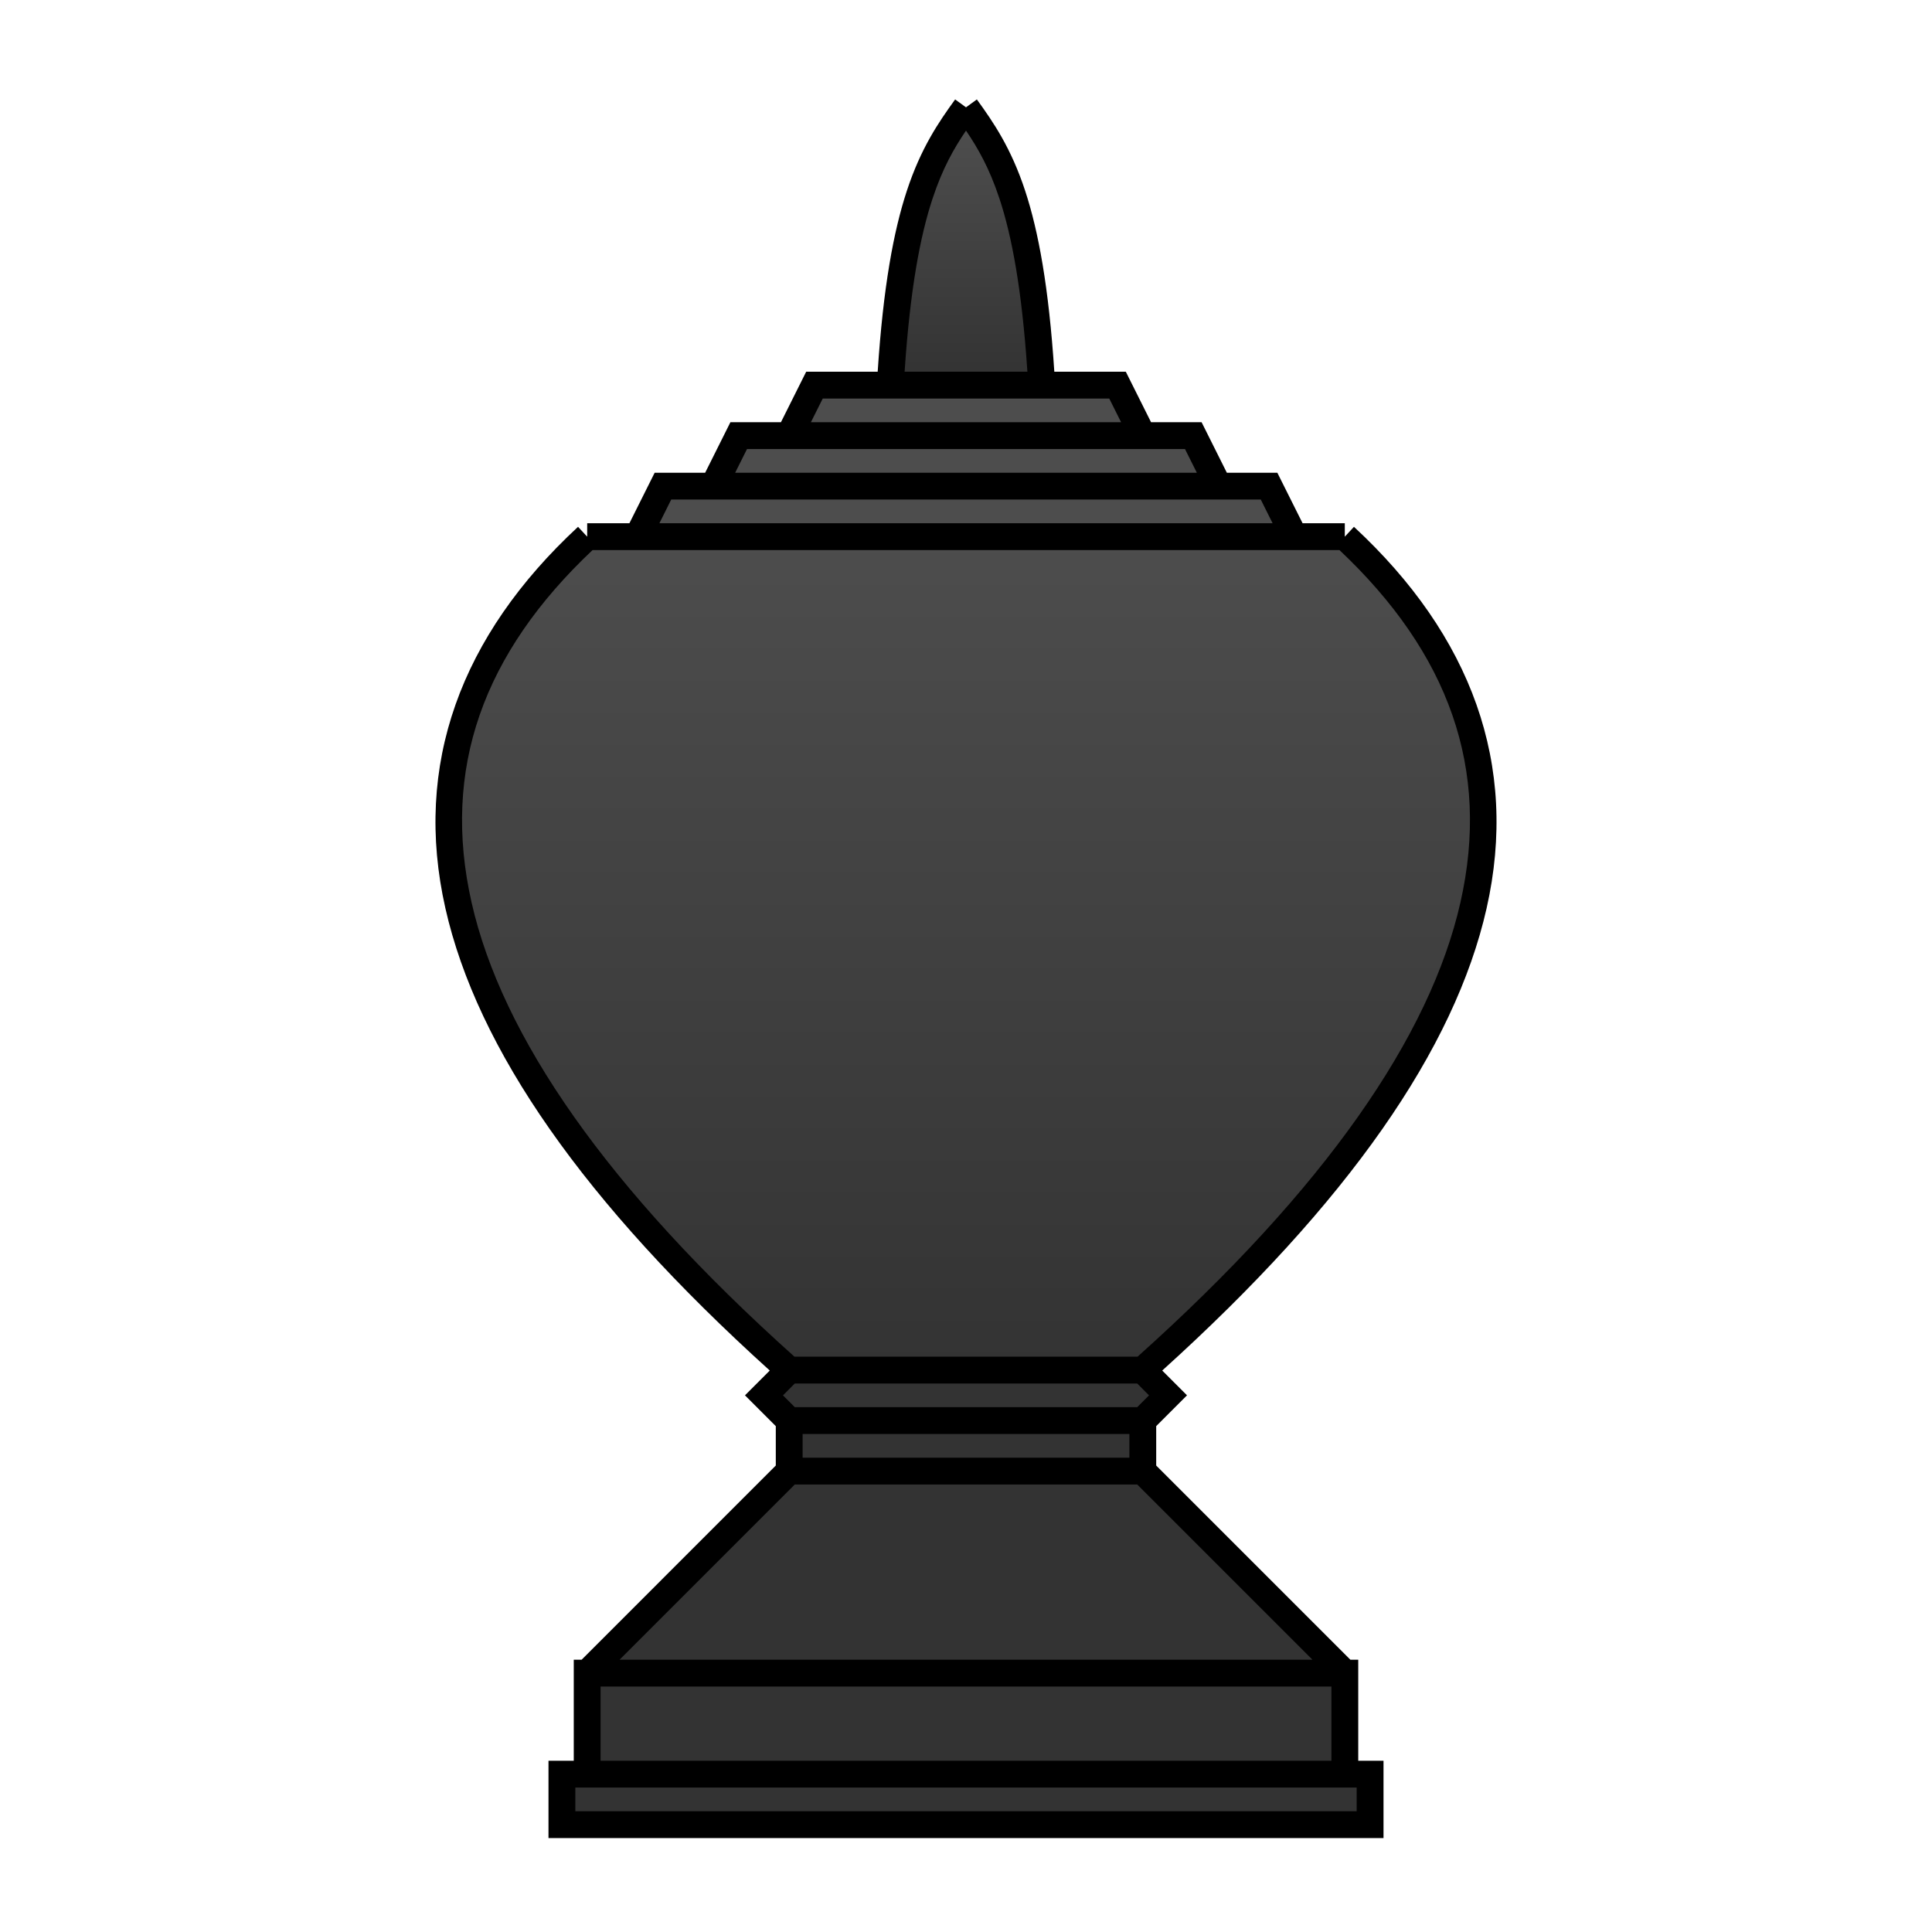
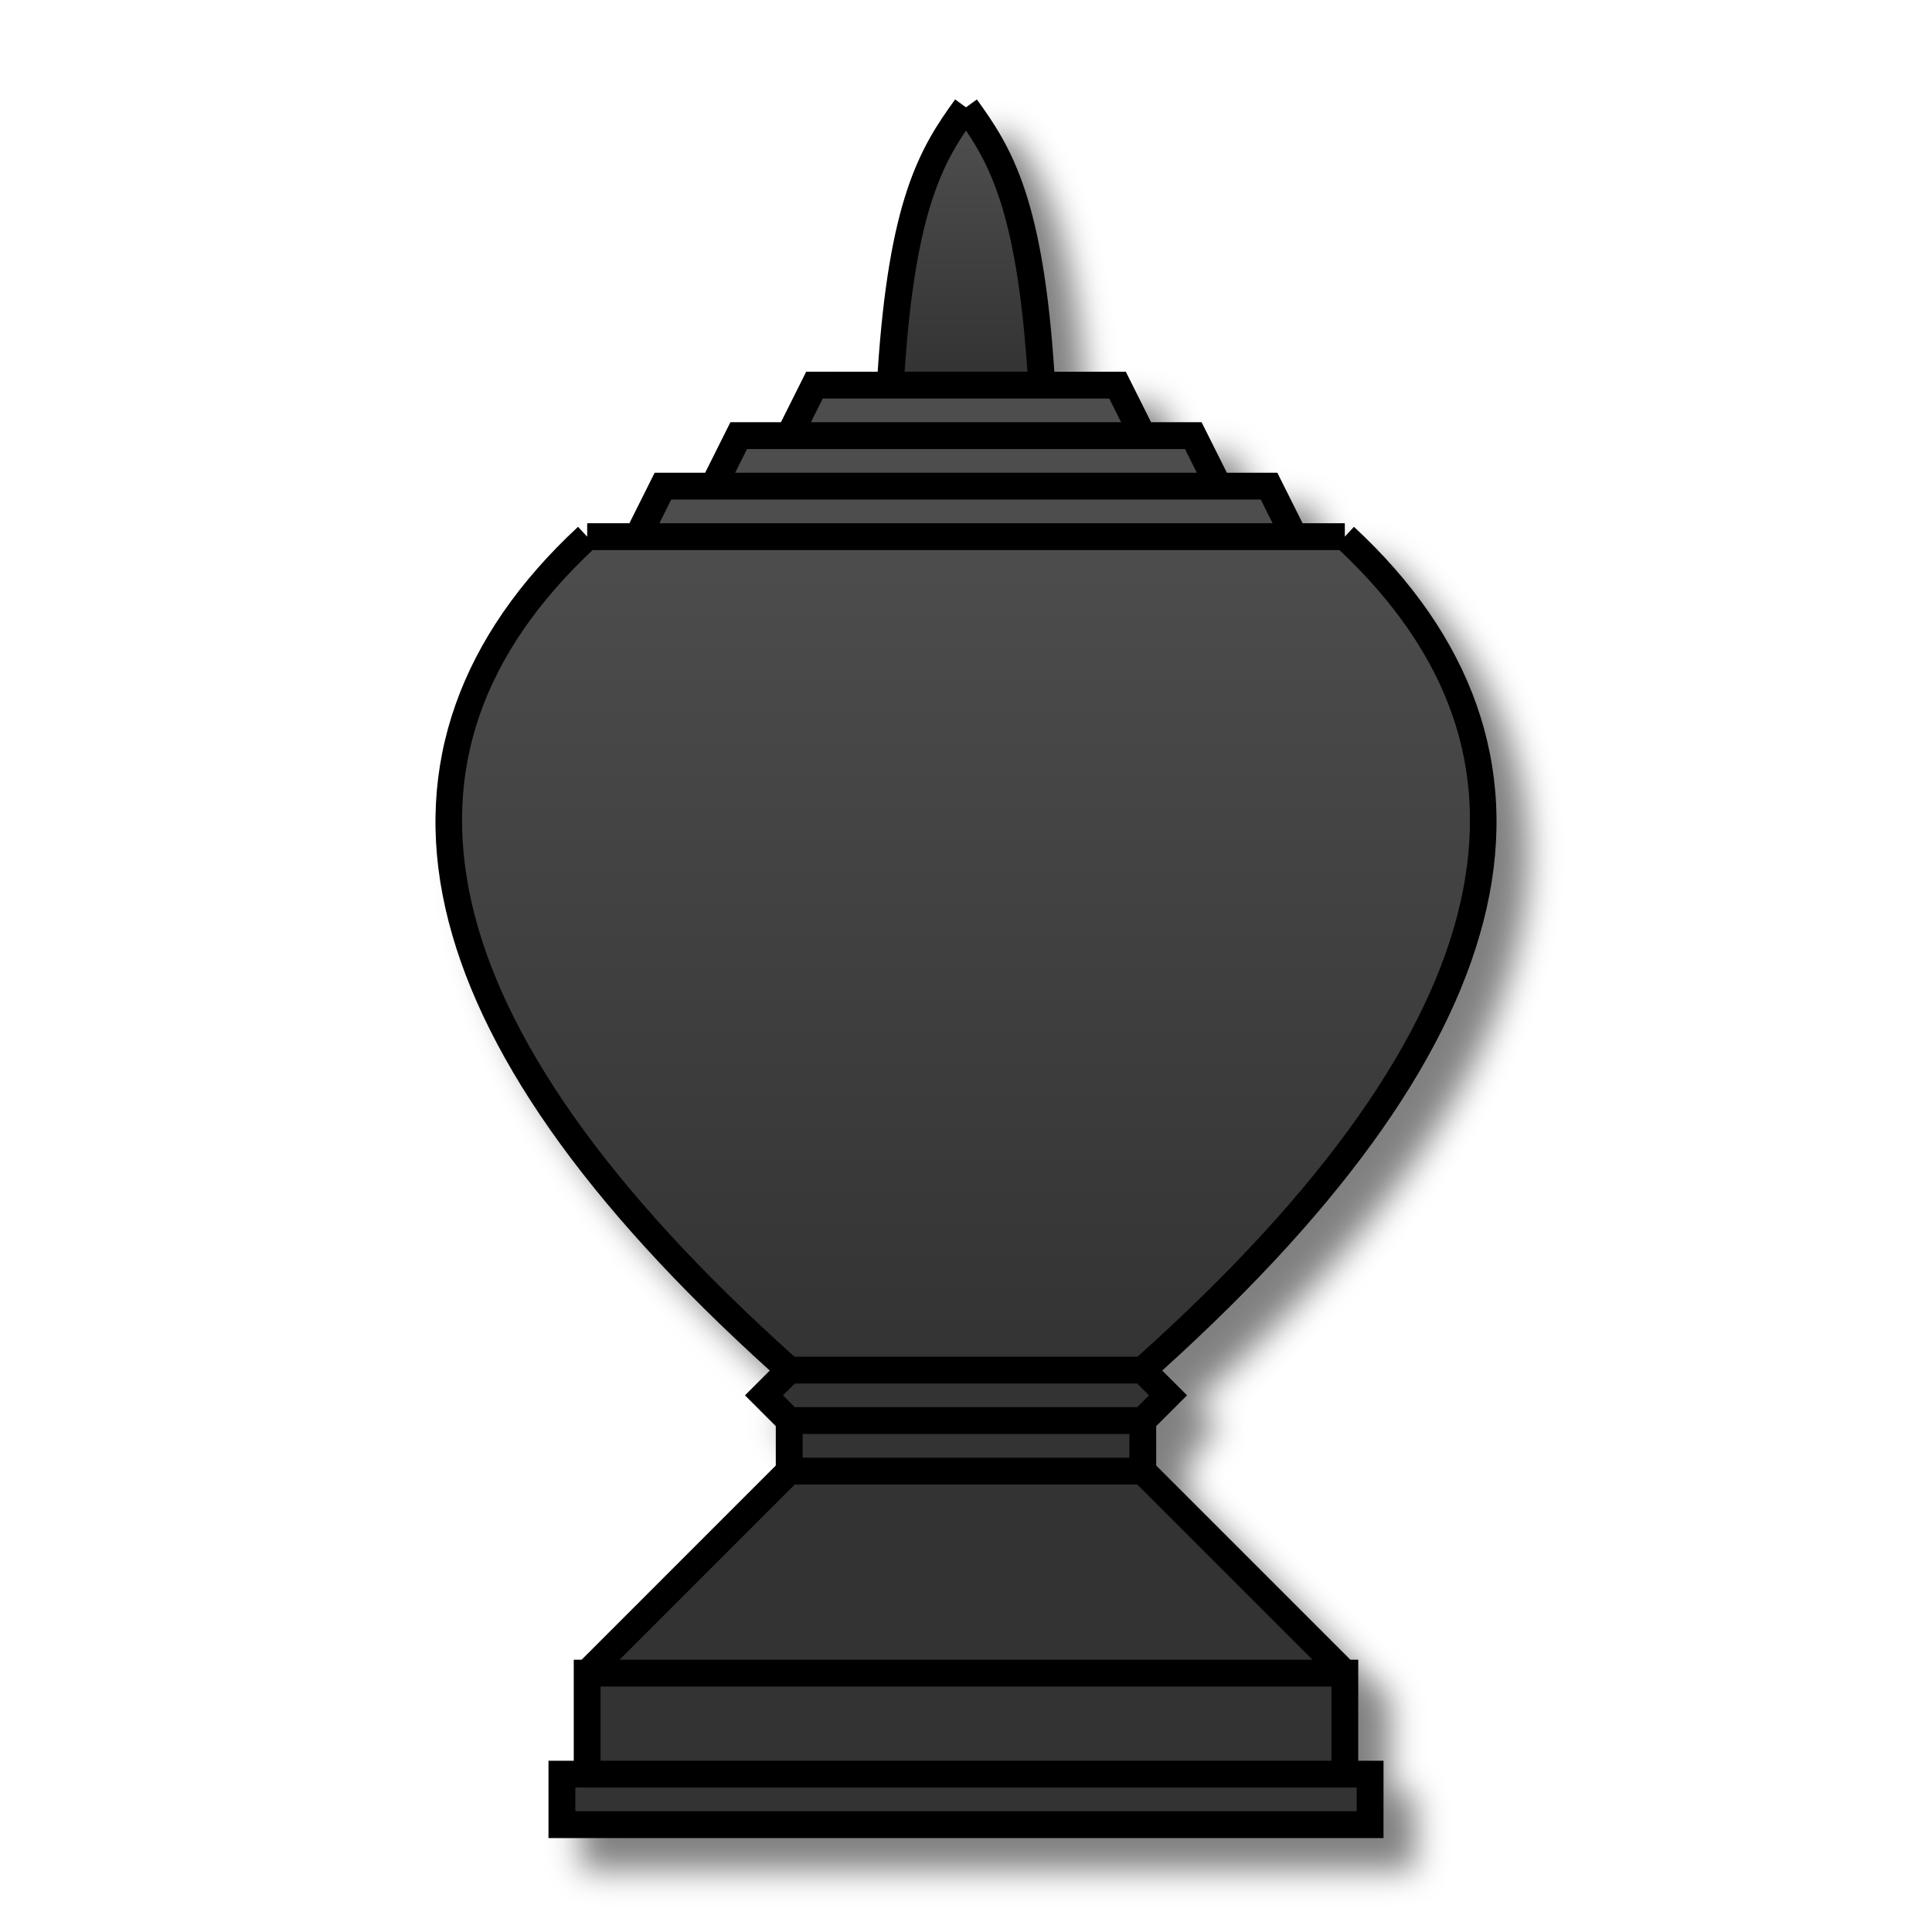
<svg xmlns="http://www.w3.org/2000/svg" xmlns:xlink="http://www.w3.org/1999/xlink" width="360" height="360" viewBox="0 0 95.25 95.25" version="1.1" id="svg8">
  <defs id="defs2">
    <linearGradient id="linearGradient1652">
      <stop style="stop-color:#4d4d4d;stop-opacity:1" offset="0" id="stop1648" />
      <stop style="stop-color:#333333;stop-opacity:1" offset="1" id="stop1650" />
    </linearGradient>
    <linearGradient id="linearGradient1644">
      <stop style="stop-color:#4d4d4d;stop-opacity:1" offset="0" id="stop1640" />
      <stop style="stop-color:#333333;stop-opacity:1" offset="1" id="stop1642" />
    </linearGradient>
    <linearGradient xlink:href="#linearGradient1644" id="linearGradient1646" x1="180" y1="25" x2="180" y2="70" gradientUnits="userSpaceOnUse" />
    <linearGradient xlink:href="#linearGradient1652" id="linearGradient1654" x1="180" y1="100" x2="180" y2="255" gradientUnits="userSpaceOnUse" />
+     <filter style="color-interpolation-filters:sRGB;" id="filter1001">
+       <feFlood flood-opacity="0.498" flood-color="rgb(0,0,0)" result="flood" id="feFlood991" />
+       <feComposite in="flood" in2="SourceGraphic" operator="in" result="composite1" id="feComposite993" />
+       <feGaussianBlur in="composite1" stdDeviation="3" result="blur" id="feGaussianBlur995" />
+       <feOffset dx="6" dy="6" result="offset" id="feOffset997" />
+       <feComposite in="SourceGraphic" in2="offset" operator="over" result="composite2" id="feComposite999" />
+     </filter>
  </defs>
  <g id="layer3" style="display:inline">
-     <path style="color:#000000;font-style:normal;font-variant:normal;font-weight:normal;font-stretch:normal;font-size:medium;line-height:normal;font-family:sans-serif;font-variant-ligatures:normal;font-variant-position:normal;font-variant-caps:normal;font-variant-numeric:normal;font-variant-alternates:normal;font-feature-settings:normal;text-indent:0;text-align:start;text-decoration:none;text-decoration-line:none;text-decoration-style:solid;text-decoration-color:#000000;letter-spacing:normal;word-spacing:normal;text-transform:none;writing-mode:lr-tb;direction:ltr;text-orientation:mixed;dominant-baseline:auto;baseline-shift:baseline;text-anchor:start;white-space:normal;shape-padding:0;clip-rule:nonzero;display:inline;overflow:visible;visibility:visible;opacity:1;isolation:auto;mix-blend-mode:normal;color-interpolation:sRGB;color-interpolation-filters:linearRGB;solid-color:#000000;solid-opacity:1;vector-effect:none;fill:#000000;fill-opacity:1;fill-rule:nonzero;stroke:none;stroke-width:5;stroke-linecap:butt;stroke-linejoin:miter;stroke-miterlimit:4;stroke-dasharray:none;stroke-dashoffset:0;stroke-opacity:1;color-rendering:auto;image-rendering:auto;shape-rendering:auto;text-rendering:auto;enable-background:accumulate" d="m 177.977,18.529 c -3.098,4.267 -6.368,9.049 -8.982,16.971 -2.489,7.543 -4.42,17.974 -5.451,33.764 H 150.221 l -4.705,9.412 h -9.416 l -4.705,9.412 h -9.408 L 117.281,97.5 h -7.867 v 2.504 l -1.705,-1.84 C 85.822,118.454 76.955,142.53 82.994,169.252 c 5.926,26.222 25.814,54.845 60.441,86.127 l -4.619,4.619 5.742,5.742 v 7.34 L 108.375,309.264 h -1.463 v 18.824 h -4.709 v 14.41 H 180 257.797 v -14.41 h -4.709 V 309.264 H 251.625 l -36.184,-36.184 v -7.34 l 5.742,-5.742 -4.619,-4.619 c 34.628,-31.282 54.516,-59.905 60.441,-86.127 6.039,-26.722 -2.827,-50.798 -24.715,-71.088 l -1.705,1.84 V 97.5 h -7.867 l -4.705,-9.412 h -9.408 l -4.705,-9.412 h -9.416 L 209.779,69.264 H 196.457 C 195.425,53.474 193.495,43.043 191.006,35.5 188.392,27.578 185.122,22.796 182.023,18.529 L 180,19.998 Z" id="path1625" transform="scale(0.2645833)" />
+     <path style="color:#000000;font-style:normal;font-variant:normal;font-weight:normal;font-stretch:normal;font-size:medium;line-height:normal;font-family:sans-serif;font-variant-ligatures:normal;font-variant-position:normal;font-variant-caps:normal;font-variant-numeric:normal;font-variant-alternates:normal;font-feature-settings:normal;text-indent:0;text-align:start;text-decoration:none;text-decoration-line:none;text-decoration-style:solid;text-decoration-color:#000000;letter-spacing:normal;word-spacing:normal;text-transform:none;writing-mode:lr-tb;direction:ltr;text-orientation:mixed;dominant-baseline:auto;baseline-shift:baseline;text-anchor:start;white-space:normal;shape-padding:0;clip-rule:nonzero;display:inline;overflow:visible;visibility:visible;opacity:1;isolation:auto;mix-blend-mode:normal;color-interpolation:sRGB;color-interpolation-filters:linearRGB;solid-color:#000000;solid-opacity:1;vector-effect:none;fill:#000000;fill-opacity:1;fill-rule:nonzero;stroke:none;stroke-width:5;stroke-linecap:butt;stroke-linejoin:miter;stroke-miterlimit:4;stroke-dasharray:none;stroke-dashoffset:0;stroke-opacity:1;color-rendering:auto;image-rendering:auto;shape-rendering:auto;text-rendering:auto;enable-background:accumulate;filter:url(#filter1001)" d="m 177.977,18.529 c -3.098,4.267 -6.368,9.049 -8.982,16.971 -2.489,7.543 -4.42,17.974 -5.451,33.764 H 150.221 l -4.705,9.412 h -9.416 l -4.705,9.412 h -9.408 L 117.281,97.5 h -7.867 v 2.504 l -1.705,-1.84 C 85.822,118.454 76.955,142.53 82.994,169.252 c 5.926,26.222 25.814,54.845 60.441,86.127 l -4.619,4.619 5.742,5.742 v 7.34 L 108.375,309.264 h -1.463 v 18.824 h -4.709 v 14.41 H 180 257.797 v -14.41 h -4.709 V 309.264 H 251.625 l -36.184,-36.184 v -7.34 l 5.742,-5.742 -4.619,-4.619 c 34.628,-31.282 54.516,-59.905 60.441,-86.127 6.039,-26.722 -2.827,-50.798 -24.715,-71.088 l -1.705,1.84 V 97.5 h -7.867 l -4.705,-9.412 h -9.408 l -4.705,-9.412 h -9.416 L 209.779,69.264 H 196.457 C 195.425,53.474 193.495,43.043 191.006,35.5 188.392,27.578 185.122,22.796 182.023,18.529 L 180,19.998 Z" id="path1625" transform="scale(0.2645833)" />
  </g>
  <g id="layer2" style="display:inline">
    <path style="color:#000000;font-style:normal;font-variant:normal;font-weight:normal;font-stretch:normal;font-size:medium;line-height:normal;font-family:sans-serif;font-variant-ligatures:normal;font-variant-position:normal;font-variant-caps:normal;font-variant-numeric:normal;font-variant-alternates:normal;font-feature-settings:normal;text-indent:0;text-align:start;text-decoration:none;text-decoration-line:none;text-decoration-style:solid;text-decoration-color:#000000;letter-spacing:normal;word-spacing:normal;text-transform:none;writing-mode:lr-tb;direction:ltr;text-orientation:mixed;dominant-baseline:auto;baseline-shift:baseline;text-anchor:start;white-space:normal;shape-padding:0;clip-rule:nonzero;display:inline;overflow:visible;visibility:visible;opacity:1;isolation:auto;mix-blend-mode:normal;color-interpolation:sRGB;color-interpolation-filters:linearRGB;solid-color:#000000;solid-opacity:1;vector-effect:none;fill:url(#linearGradient1646);fill-opacity:1;fill-rule:nonzero;stroke:none;stroke-width:5;stroke-linecap:butt;stroke-linejoin:miter;stroke-miterlimit:4;stroke-dasharray:none;stroke-dashoffset:0;stroke-opacity:1;color-rendering:auto;image-rendering:auto;shape-rendering:auto;text-rendering:auto;enable-background:accumulate" d="m 180,24.338 c 2.269,3.337 4.38,7.053 6.252,12.727 2.287,6.93 4.167,16.867 5.188,32.199 H 180 168.561 c 1.02,-15.332 2.9,-25.269 5.188,-32.199 1.872,-5.674 3.983,-9.389 6.252,-12.727 z" id="path1623" transform="scale(0.2645833)" />
    <path style="color:#000000;font-style:normal;font-variant:normal;font-weight:normal;font-stretch:normal;font-size:medium;line-height:normal;font-family:sans-serif;font-variant-ligatures:normal;font-variant-position:normal;font-variant-caps:normal;font-variant-numeric:normal;font-variant-alternates:normal;font-feature-settings:normal;text-indent:0;text-align:start;text-decoration:none;text-decoration-line:none;text-decoration-style:solid;text-decoration-color:#000000;letter-spacing:normal;word-spacing:normal;text-transform:none;writing-mode:lr-tb;direction:ltr;text-orientation:mixed;dominant-baseline:auto;baseline-shift:baseline;text-anchor:start;white-space:normal;shape-padding:0;clip-rule:nonzero;display:inline;overflow:visible;visibility:visible;opacity:1;isolation:auto;mix-blend-mode:normal;color-interpolation:sRGB;color-interpolation-filters:linearRGB;solid-color:#000000;solid-opacity:1;vector-effect:none;fill:#4d4d4d;fill-opacity:1;fill-rule:nonzero;stroke:none;stroke-width:5;stroke-linecap:butt;stroke-linejoin:miter;stroke-miterlimit:4;stroke-dasharray:none;stroke-dashoffset:0;stroke-opacity:1;color-rendering:auto;image-rendering:auto;shape-rendering:auto;text-rendering:auto;enable-background:accumulate" d="M 153.307,74.262 H 180 206.693 l 2.207,4.414 H 180 151.1 Z" id="path1621" transform="scale(0.2645833)" />
    <path style="color:#000000;font-style:normal;font-variant:normal;font-weight:normal;font-stretch:normal;font-size:medium;line-height:normal;font-family:sans-serif;font-variant-ligatures:normal;font-variant-position:normal;font-variant-caps:normal;font-variant-numeric:normal;font-variant-alternates:normal;font-feature-settings:normal;text-indent:0;text-align:start;text-decoration:none;text-decoration-line:none;text-decoration-style:solid;text-decoration-color:#000000;letter-spacing:normal;word-spacing:normal;text-transform:none;writing-mode:lr-tb;direction:ltr;text-orientation:mixed;dominant-baseline:auto;baseline-shift:baseline;text-anchor:start;white-space:normal;shape-padding:0;clip-rule:nonzero;display:inline;overflow:visible;visibility:visible;opacity:1;isolation:auto;mix-blend-mode:normal;color-interpolation:sRGB;color-interpolation-filters:linearRGB;solid-color:#000000;solid-opacity:1;vector-effect:none;fill:#4d4d4d;fill-opacity:1;fill-rule:nonzero;stroke:none;stroke-width:5;stroke-linecap:butt;stroke-linejoin:miter;stroke-miterlimit:4;stroke-dasharray:none;stroke-dashoffset:0;stroke-opacity:1;color-rendering:auto;image-rendering:auto;shape-rendering:auto;text-rendering:auto;enable-background:accumulate" d="M 139.193,83.674 H 180 220.807 l 2.207,4.414 H 180 136.986 Z" id="path1619" transform="scale(0.2645833)" />
    <path style="color:#000000;font-style:normal;font-variant:normal;font-weight:normal;font-stretch:normal;font-size:medium;line-height:normal;font-family:sans-serif;font-variant-ligatures:normal;font-variant-position:normal;font-variant-caps:normal;font-variant-numeric:normal;font-variant-alternates:normal;font-feature-settings:normal;text-indent:0;text-align:start;text-decoration:none;text-decoration-line:none;text-decoration-style:solid;text-decoration-color:#000000;letter-spacing:normal;word-spacing:normal;text-transform:none;writing-mode:lr-tb;direction:ltr;text-orientation:mixed;dominant-baseline:auto;baseline-shift:baseline;text-anchor:start;white-space:normal;shape-padding:0;clip-rule:nonzero;display:inline;overflow:visible;visibility:visible;opacity:1;isolation:auto;mix-blend-mode:normal;color-interpolation:sRGB;color-interpolation-filters:linearRGB;solid-color:#000000;solid-opacity:1;vector-effect:none;fill:#4d4d4d;fill-opacity:1;fill-rule:nonzero;stroke:none;stroke-width:5;stroke-linecap:butt;stroke-linejoin:miter;stroke-miterlimit:4;stroke-dasharray:none;stroke-dashoffset:0;stroke-opacity:1;color-rendering:auto;image-rendering:auto;shape-rendering:auto;text-rendering:auto;enable-background:accumulate" d="M 125.072,93.086 H 180 234.928 L 237.131,97.5 H 180 122.869 Z" id="path1617" transform="scale(0.2645833)" />
    <path style="color:#000000;font-style:normal;font-variant:normal;font-weight:normal;font-stretch:normal;font-size:medium;line-height:normal;font-family:sans-serif;font-variant-ligatures:normal;font-variant-position:normal;font-variant-caps:normal;font-variant-numeric:normal;font-variant-alternates:normal;font-feature-settings:normal;text-indent:0;text-align:start;text-decoration:none;text-decoration-line:none;text-decoration-style:solid;text-decoration-color:#000000;letter-spacing:normal;word-spacing:normal;text-transform:none;writing-mode:lr-tb;direction:ltr;text-orientation:mixed;dominant-baseline:auto;baseline-shift:baseline;text-anchor:start;white-space:normal;shape-padding:0;clip-rule:nonzero;display:inline;overflow:visible;visibility:visible;opacity:1;isolation:auto;mix-blend-mode:normal;color-interpolation:sRGB;color-interpolation-filters:linearRGB;solid-color:#000000;solid-opacity:1;vector-effect:none;fill:url(#linearGradient1654);fill-opacity:1;fill-rule:nonzero;stroke:none;stroke-width:5;stroke-linecap:butt;stroke-linejoin:miter;stroke-miterlimit:4;stroke-dasharray:none;stroke-dashoffset:0;stroke-opacity:1;color-rendering:auto;image-rendering:auto;shape-rendering:auto;text-rendering:auto;enable-background:accumulate" d="M 110.412,102.498 H 180 249.588 c 20.429,19.262 28.152,40.832 22.545,65.646 -5.634,24.93 -25.172,53.299 -60.16,84.648 H 180 148.027 C 113.039,221.443 93.501,193.075 87.867,168.145 82.26,143.33 89.983,121.76 110.412,102.498 Z" id="path1615" transform="scale(0.2645833)" />
    <path style="color:#000000;font-style:normal;font-variant:normal;font-weight:normal;font-stretch:normal;font-size:medium;line-height:normal;font-family:sans-serif;font-variant-ligatures:normal;font-variant-position:normal;font-variant-caps:normal;font-variant-numeric:normal;font-variant-alternates:normal;font-feature-settings:normal;text-indent:0;text-align:start;text-decoration:none;text-decoration-line:none;text-decoration-style:solid;text-decoration-color:#000000;letter-spacing:normal;word-spacing:normal;text-transform:none;writing-mode:lr-tb;direction:ltr;text-orientation:mixed;dominant-baseline:auto;baseline-shift:baseline;text-anchor:start;white-space:normal;shape-padding:0;clip-rule:nonzero;display:inline;overflow:visible;visibility:visible;opacity:1;isolation:auto;mix-blend-mode:normal;color-interpolation:sRGB;color-interpolation-filters:linearRGB;solid-color:#000000;solid-opacity:1;vector-effect:none;fill:#333333;fill-opacity:1;fill-rule:nonzero;stroke:none;stroke-width:5;stroke-linecap:butt;stroke-linejoin:miter;stroke-miterlimit:4;stroke-dasharray:none;stroke-dashoffset:0;stroke-opacity:1;color-rendering:auto;image-rendering:auto;shape-rendering:auto;text-rendering:auto;enable-background:accumulate" d="M 148.096,257.797 H 180 211.904 l 2.199,2.209 -2.199,2.199 H 180 148.096 l -2.199,-2.199 z" id="path1613" transform="scale(0.2645833)" />
    <path style="color:#000000;font-style:normal;font-variant:normal;font-weight:normal;font-stretch:normal;font-size:medium;line-height:normal;font-family:sans-serif;font-variant-ligatures:normal;font-variant-position:normal;font-variant-caps:normal;font-variant-numeric:normal;font-variant-alternates:normal;font-feature-settings:normal;text-indent:0;text-align:start;text-decoration:none;text-decoration-line:none;text-decoration-style:solid;text-decoration-color:#000000;letter-spacing:normal;word-spacing:normal;text-transform:none;writing-mode:lr-tb;direction:ltr;text-orientation:mixed;dominant-baseline:auto;baseline-shift:baseline;text-anchor:start;white-space:normal;shape-padding:0;clip-rule:nonzero;display:inline;overflow:visible;visibility:visible;opacity:1;isolation:auto;mix-blend-mode:normal;color-interpolation:sRGB;color-interpolation-filters:linearRGB;solid-color:#000000;solid-opacity:1;vector-effect:none;fill:#333333;fill-opacity:1;fill-rule:nonzero;stroke:none;stroke-width:5;stroke-linecap:butt;stroke-linejoin:miter;stroke-miterlimit:4;stroke-dasharray:none;stroke-dashoffset:0;stroke-opacity:1;color-rendering:auto;image-rendering:auto;shape-rendering:auto;text-rendering:auto;enable-background:accumulate" d="M 149.557,267.203 H 180 210.443 v 4.414 H 180 149.557 Z" id="path1611" transform="scale(0.2645833)" />
    <path style="color:#000000;font-style:normal;font-variant:normal;font-weight:normal;font-stretch:normal;font-size:medium;line-height:normal;font-family:sans-serif;font-variant-ligatures:normal;font-variant-position:normal;font-variant-caps:normal;font-variant-numeric:normal;font-variant-alternates:normal;font-feature-settings:normal;text-indent:0;text-align:start;text-decoration:none;text-decoration-line:none;text-decoration-style:solid;text-decoration-color:#000000;letter-spacing:normal;word-spacing:normal;text-transform:none;writing-mode:lr-tb;direction:ltr;text-orientation:mixed;dominant-baseline:auto;baseline-shift:baseline;text-anchor:start;white-space:normal;shape-padding:0;clip-rule:nonzero;display:inline;overflow:visible;visibility:visible;opacity:1;isolation:auto;mix-blend-mode:normal;color-interpolation:sRGB;color-interpolation-filters:linearRGB;solid-color:#000000;solid-opacity:1;vector-effect:none;fill:#333333;fill-opacity:1;fill-rule:nonzero;stroke:none;stroke-width:5;stroke-linecap:butt;stroke-linejoin:miter;stroke-miterlimit:4;stroke-dasharray:none;stroke-dashoffset:0;stroke-opacity:1;color-rendering:auto;image-rendering:auto;shape-rendering:auto;text-rendering:auto;enable-background:accumulate" d="M 148.094,276.615 H 180 211.906 l 32.648,32.648 H 180 115.445 Z" id="path1609" transform="scale(0.2645833)" />
    <path style="color:#000000;font-style:normal;font-variant:normal;font-weight:normal;font-stretch:normal;font-size:medium;line-height:normal;font-family:sans-serif;font-variant-ligatures:normal;font-variant-position:normal;font-variant-caps:normal;font-variant-numeric:normal;font-variant-alternates:normal;font-feature-settings:normal;text-indent:0;text-align:start;text-decoration:none;text-decoration-line:none;text-decoration-style:solid;text-decoration-color:#000000;letter-spacing:normal;word-spacing:normal;text-transform:none;writing-mode:lr-tb;direction:ltr;text-orientation:mixed;dominant-baseline:auto;baseline-shift:baseline;text-anchor:start;white-space:normal;shape-padding:0;clip-rule:nonzero;display:inline;overflow:visible;visibility:visible;opacity:1;isolation:auto;mix-blend-mode:normal;color-interpolation:sRGB;color-interpolation-filters:linearRGB;solid-color:#000000;solid-opacity:1;vector-effect:none;fill:#333333;fill-opacity:1;fill-rule:nonzero;stroke:none;stroke-width:5;stroke-linecap:butt;stroke-linejoin:miter;stroke-miterlimit:4;stroke-dasharray:none;stroke-dashoffset:0;stroke-opacity:1;color-rendering:auto;image-rendering:auto;shape-rendering:auto;text-rendering:auto;enable-background:accumulate" d="M 111.91,314.262 H 180 248.09 v 13.826 H 180 111.91 Z" id="path1607" transform="scale(0.2645833)" />
    <path style="color:#000000;font-style:normal;font-variant:normal;font-weight:normal;font-stretch:normal;font-size:medium;line-height:normal;font-family:sans-serif;font-variant-ligatures:normal;font-variant-position:normal;font-variant-caps:normal;font-variant-numeric:normal;font-variant-alternates:normal;font-feature-settings:normal;text-indent:0;text-align:start;text-decoration:none;text-decoration-line:none;text-decoration-style:solid;text-decoration-color:#000000;letter-spacing:normal;word-spacing:normal;text-transform:none;writing-mode:lr-tb;direction:ltr;text-orientation:mixed;dominant-baseline:auto;baseline-shift:baseline;text-anchor:start;white-space:normal;shape-padding:0;clip-rule:nonzero;display:inline;overflow:visible;visibility:visible;opacity:1;isolation:auto;mix-blend-mode:normal;color-interpolation:sRGB;color-interpolation-filters:linearRGB;solid-color:#000000;solid-opacity:1;vector-effect:none;fill:#333333;fill-opacity:1;fill-rule:nonzero;stroke:none;stroke-width:5;stroke-linecap:butt;stroke-linejoin:miter;stroke-miterlimit:4;stroke-dasharray:none;stroke-dashoffset:0;stroke-opacity:1;color-rendering:auto;image-rendering:auto;shape-rendering:auto;text-rendering:auto;enable-background:accumulate" d="M 107.207,333.086 H 180 252.793 V 337.5 H 180 107.207 Z" id="path1516" transform="scale(0.2645833)" />
  </g>
  <g id="layer1" transform="translate(0,-201.75)" style="display:none">
    <path style="fill:none;stroke:#000000;stroke-width:1.323;stroke-miterlimit:4;stroke-dasharray:none;stroke-opacity:1" d="m 47.625,269.297 h -8.716 l -1.245,1.245 1.245,1.245 h 8.716" id="path601" />
    <path style="fill:none;stroke:#000000;stroke-width:1.323;stroke-miterlimit:4;stroke-dasharray:none;stroke-opacity:1" d="m 38.909,271.787 v 2.49 h 8.716" id="path603" />
    <path style="fill:none;stroke:#000000;stroke-width:1.323;stroke-miterlimit:4;stroke-dasharray:none;stroke-opacity:1" d="M 47.625,291.708 H 27.703 v -2.49 h 19.922" id="path1287" />
    <path style="fill:none;stroke:#000000;stroke-width:1.323;stroke-miterlimit:4;stroke-dasharray:none;stroke-opacity:1" d="m 28.949,289.218 v -4.98 h 18.676" id="path1289" />
    <path style="fill:none;stroke:#000000;stroke-width:1.323;stroke-miterlimit:4;stroke-dasharray:none;stroke-opacity:1" d="m 38.909,274.277 -9.961,9.961" id="path1291" />
    <path style="fill:none;stroke:#000000;stroke-width:1.323;stroke-miterlimit:4;stroke-dasharray:none;stroke-opacity:1" d="M 38.909,269.297 C 20.045,252.473 17.612,238.717 28.949,228.208" id="path1293" />
    <path style="fill:none;stroke:#000000;stroke-width:1.323;stroke-miterlimit:4;stroke-dasharray:none;stroke-opacity:1" d="M 28.949,228.208 H 47.625" id="path1295" />
    <path style="fill:none;stroke:#000000;stroke-width:1.323;stroke-miterlimit:4;stroke-dasharray:none;stroke-opacity:1" d="m 31.439,228.208 1.245,-2.49 h 14.941" id="path1303" />
    <path style="fill:none;stroke:#000000;stroke-width:1.323;stroke-miterlimit:4;stroke-dasharray:none;stroke-opacity:1" d="m 35.174,225.718 1.245,-2.49 h 11.206" id="path1305" />
    <path style="fill:none;stroke:#000000;stroke-width:1.323;stroke-miterlimit:4;stroke-dasharray:none;stroke-opacity:1" d="m 38.909,223.228 1.245,-2.49 h 7.471" id="path1307" />
    <path style="fill:none;stroke:#000000;stroke-width:1.323;stroke-miterlimit:4;stroke-dasharray:none;stroke-opacity:1" d="m 43.89,220.738 c 0.518,-9.011 2.11,-11.457 3.735,-13.696" id="path1309" />
    <path style="fill:none;stroke:#000000;stroke-width:1.323;stroke-miterlimit:4;stroke-dasharray:none;stroke-opacity:1" d="m 47.625,269.297 h 8.716 l 1.245,1.245 -1.245,1.245 H 47.625" id="path601-2" />
    <path style="fill:none;stroke:#000000;stroke-width:1.323;stroke-miterlimit:4;stroke-dasharray:none;stroke-opacity:1" d="m 56.341,271.787 v 2.49 H 47.625" id="path603-6" />
    <path style="fill:none;stroke:#000000;stroke-width:1.323;stroke-miterlimit:4;stroke-dasharray:none;stroke-opacity:1" d="m 47.625,291.708 h 19.922 v -2.49 H 47.625" id="path1287-1" />
    <path style="fill:none;stroke:#000000;stroke-width:1.323;stroke-miterlimit:4;stroke-dasharray:none;stroke-opacity:1" d="m 66.301,289.218 v -4.98 H 47.625" id="path1289-8" />
    <path style="fill:none;stroke:#000000;stroke-width:1.323;stroke-miterlimit:4;stroke-dasharray:none;stroke-opacity:1" d="m 56.341,274.277 9.961,9.961" id="path1291-7" />
    <path style="fill:none;stroke:#000000;stroke-width:1.323;stroke-miterlimit:4;stroke-dasharray:none;stroke-opacity:1" d="M 56.341,269.297 C 75.205,252.473 77.638,238.717 66.301,228.208" id="path1293-9" />
    <path style="fill:none;stroke:#000000;stroke-width:1.323;stroke-miterlimit:4;stroke-dasharray:none;stroke-opacity:1" d="M 66.301,228.208 H 47.625" id="path1295-2" />
    <path style="fill:none;stroke:#000000;stroke-width:1.323;stroke-miterlimit:4;stroke-dasharray:none;stroke-opacity:1" d="m 63.811,228.208 -1.245,-2.49 H 47.625" id="path1303-0" />
    <path style="fill:none;stroke:#000000;stroke-width:1.323;stroke-miterlimit:4;stroke-dasharray:none;stroke-opacity:1" d="m 60.076,225.718 -1.245,-2.49 H 47.625" id="path1305-2" />
    <path style="fill:none;stroke:#000000;stroke-width:1.323;stroke-miterlimit:4;stroke-dasharray:none;stroke-opacity:1" d="m 56.341,223.228 -1.245,-2.49 H 47.625" id="path1307-3" />
    <path style="fill:none;stroke:#000000;stroke-width:1.323;stroke-miterlimit:4;stroke-dasharray:none;stroke-opacity:1" d="M 51.36,220.738 C 50.842,211.727 49.251,209.28 47.625,207.042" id="path1309-7" />
  </g>
</svg>
